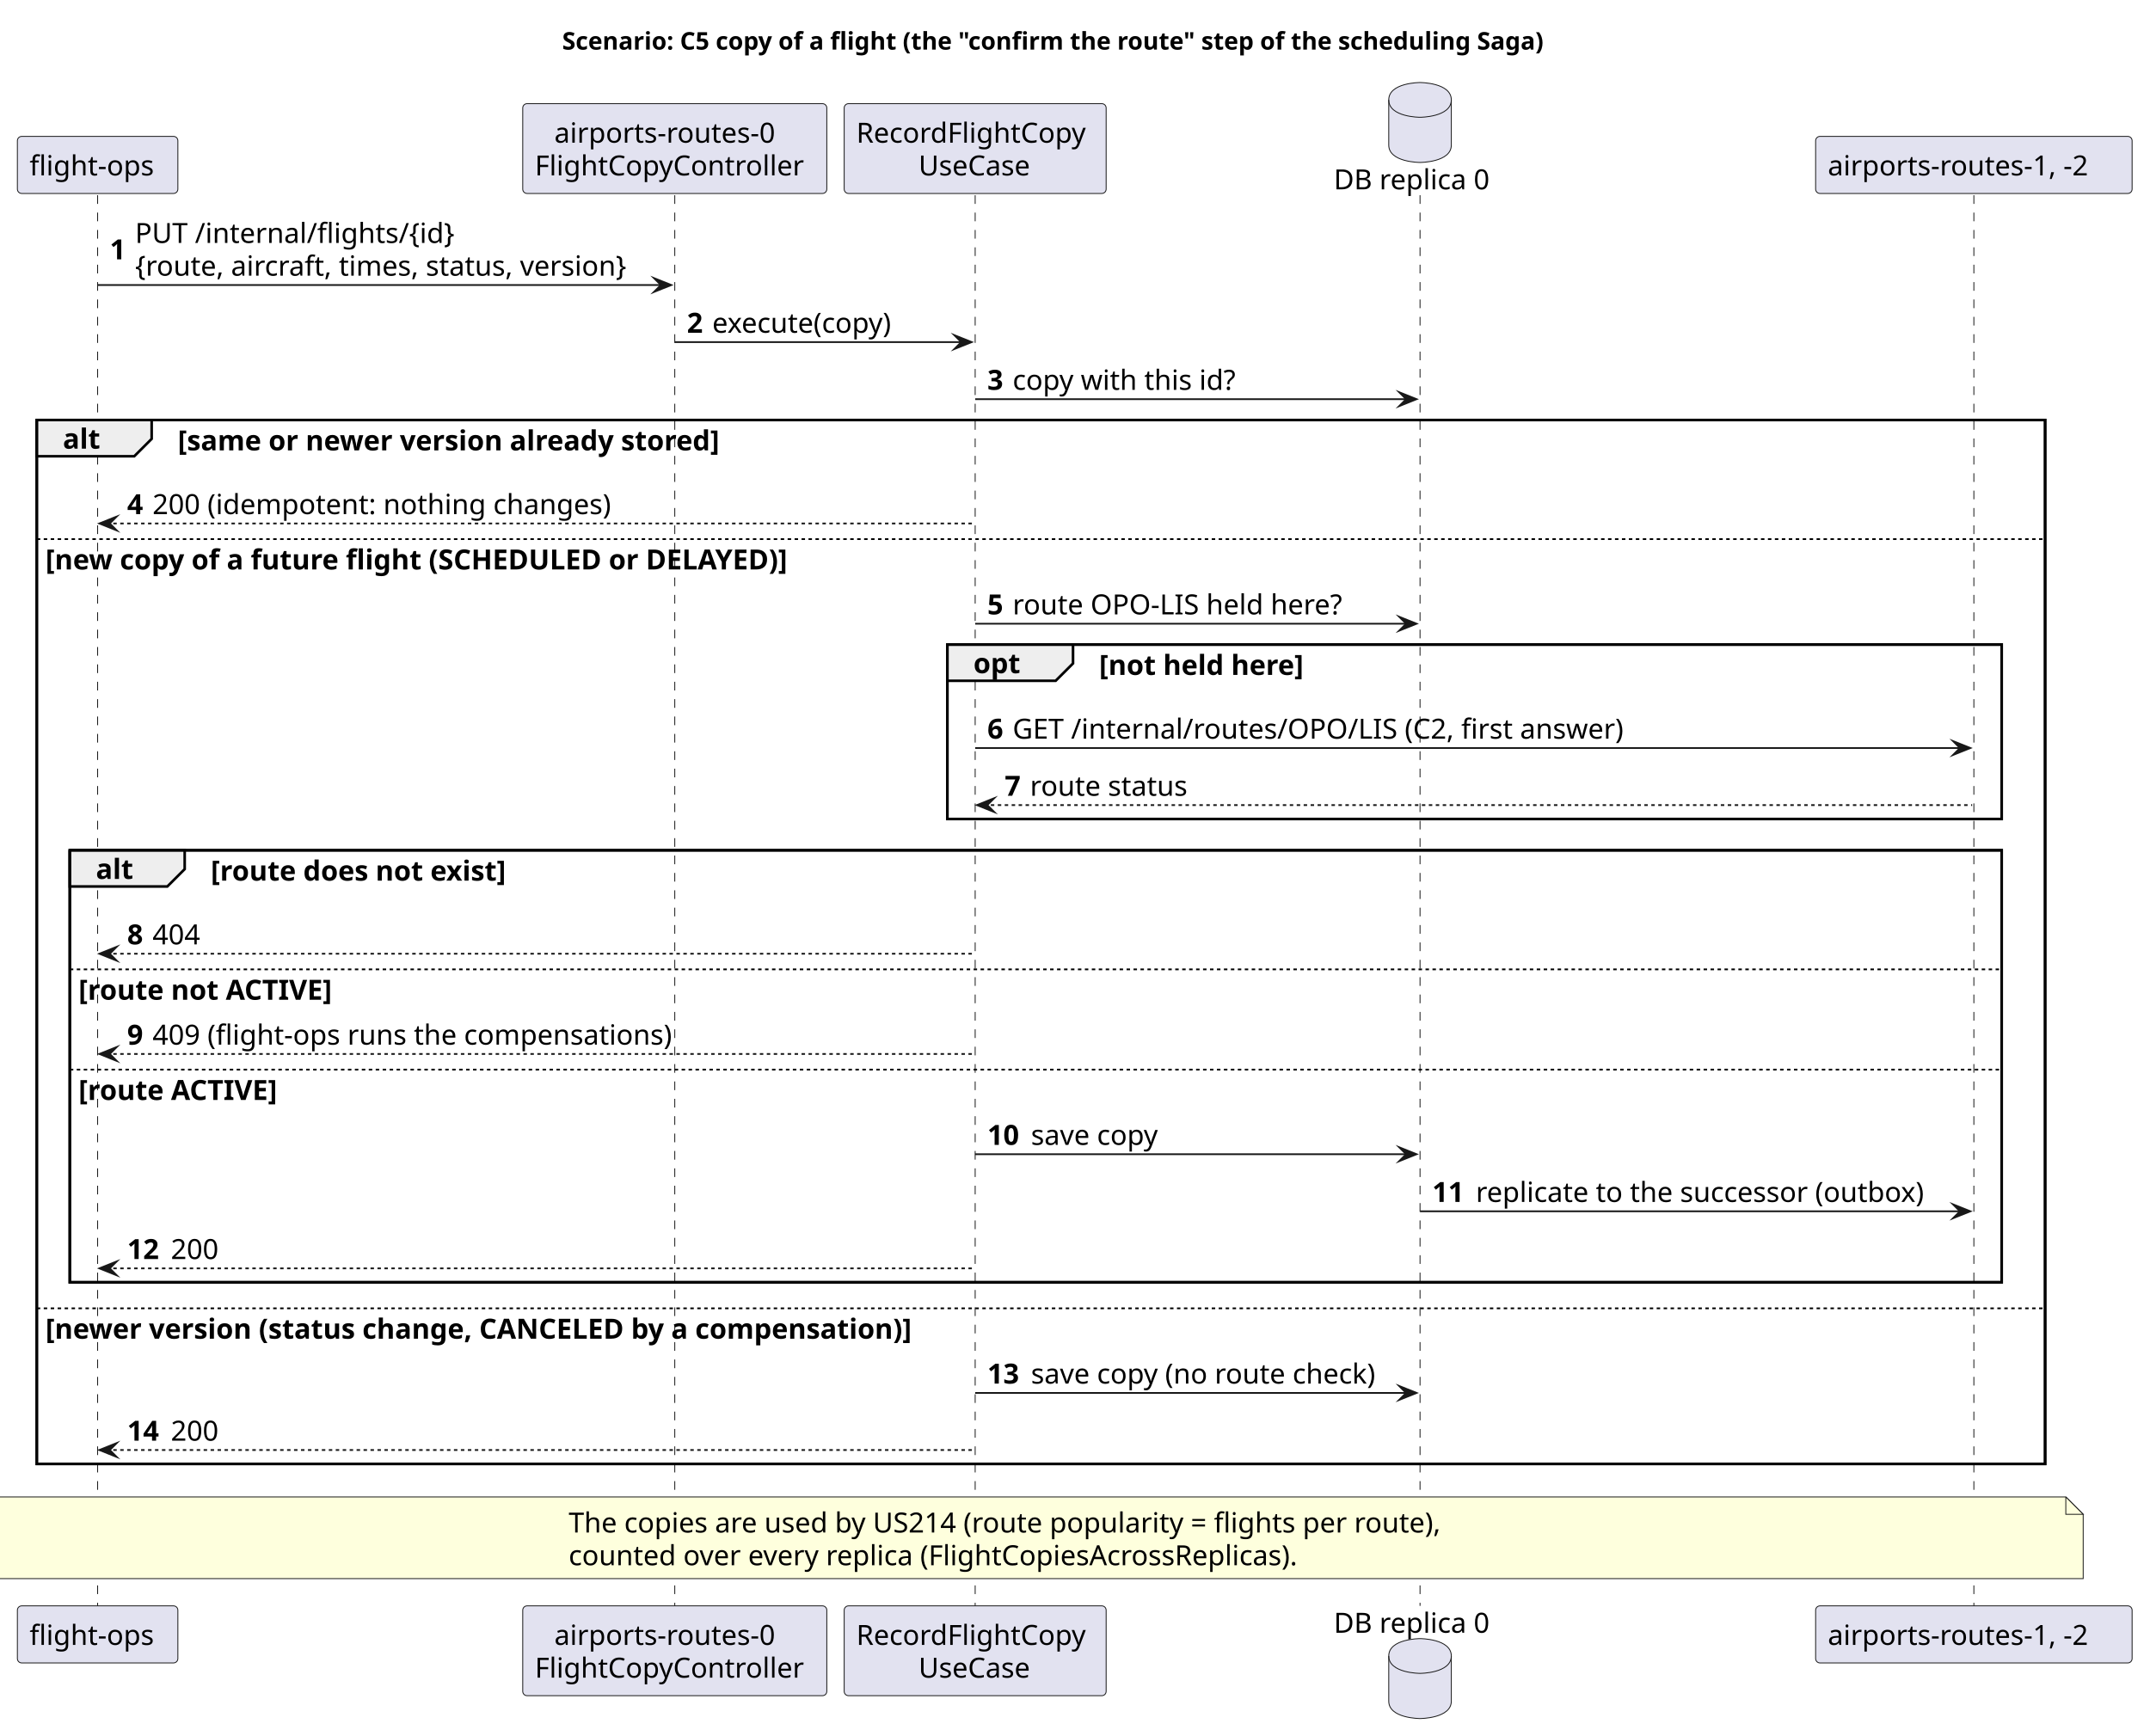
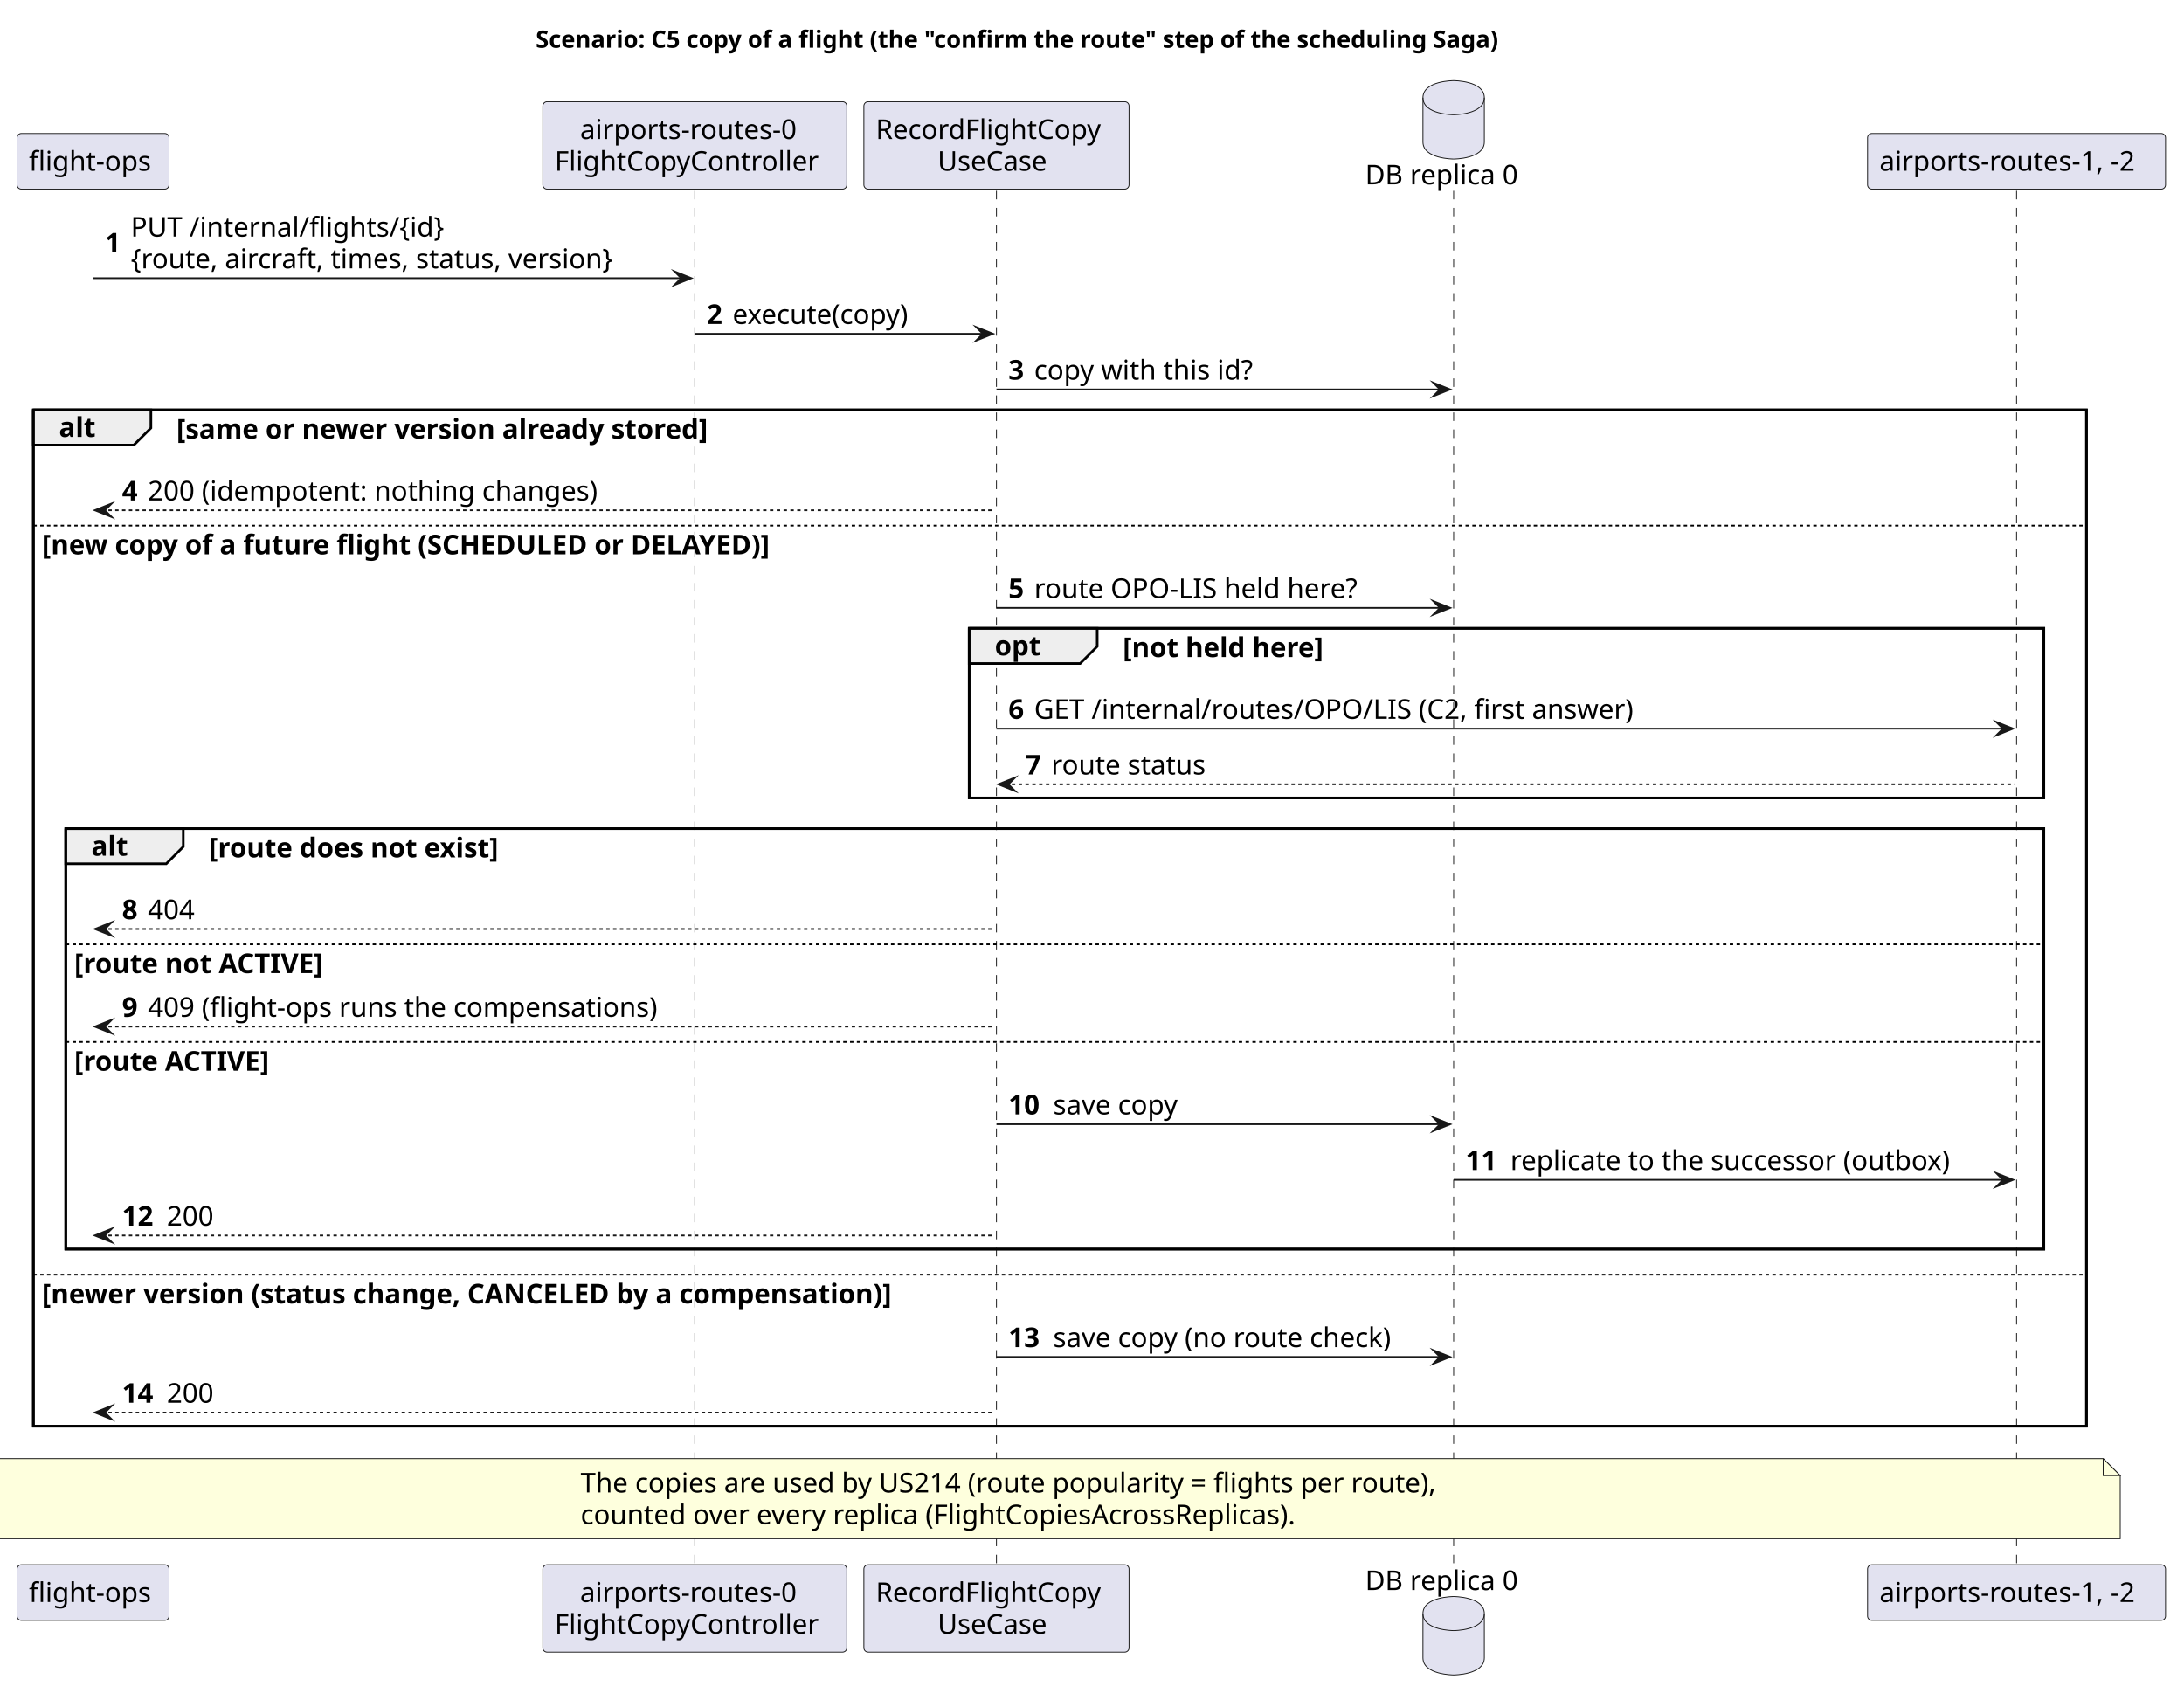
- <svg xmlns="http://www.w3.org/2000/svg" version="1.1" data-diagram-type="SEQUENCE" style="width:1237px;height:999px;background:#FFFFFF;" width="1237px" height="999px" viewBox="0 0 1237 999" zoomAndPan="magnify" preserveAspectRatio="none" contentStyleType="text/css">
+ <svg xmlns="http://www.w3.org/2000/svg" version="1.1" data-diagram-type="SEQUENCE" style="width:1281px;height:993px;background:#FFFFFF;" width="1281px" height="993px" viewBox="0 0 1281 993" zoomAndPan="magnify" preserveAspectRatio="none" contentStyleType="text/css">
  <defs />
  <g font-family="sans-serif" lengthAdjust="spacing">
-     <g class="title" data-source-line="2">
-       <text x="323.454" y="28.535" fill="#000" font-size="14" textLength="588.8" font-weight="700">Scenario: C5 copy of a flight (the "confirm the route" step of the scheduling Saga)</text>
+     <g class="title" data-source-line="3">
+       <text x="314.208" y="27.995" fill="#000" font-size="14" textLength="650.761" font-weight="700">Scenario: C5 copy of a flight (the "confirm the route" step of the scheduling Saga)</text>
    </g>
-     <rect x="21.168" y="241.707" width="1155.496" height="600.719" fill="none" style="stroke:#000;stroke-width:1.5;" />
-     <rect x="545.063" y="370.926" width="606.602" height="100.375" fill="none" style="stroke:#000;stroke-width:1.5;" />
-     <rect x="40.168" y="489.301" width="1111.496" height="248.594" fill="none" style="stroke:#000;stroke-width:1.5;" />
-     <g class="participant-lifeline" data-qualified-name="fo" data-entity-uid="part1" id="part1-lifeline" data-source-line="5">
-       <g>
-         <rect x="52.668" y="112.332" width="8" height="811.781" fill="#000" fill-opacity="0" />
-         <line x1="56.168" y1="112.332" x2="56.168" y2="924.113" style="stroke:#181818;stroke-width:0.5;stroke-dasharray:5,5;" />
-       </g>
+     <rect x="19.574" y="240.422" width="1204.215" height="596.125" fill="none" style="stroke:#000;stroke-width:1.5;" />
+     <rect x="568.461" y="368.547" width="630.328" height="99.5" fill="none" style="stroke:#000;stroke-width:1.5;" />
+     <rect x="38.574" y="486.047" width="1160.215" height="246.625" fill="none" style="stroke:#000;stroke-width:1.5;" />
+     <g>
+       <rect x="51.074" y="111.922" width="8" height="805.875" fill="#000" fill-opacity="0" />
+       <line x1="54.574" y1="111.922" x2="54.574" y2="917.797" style="stroke:#181818;stroke-width:0.5;stroke-dasharray:5,5;" />
    </g>
-     <g class="participant-lifeline" data-qualified-name="ctl" data-entity-uid="part2" id="part2-lifeline" data-source-line="6">
-       <g>
-         <rect x="384.73" y="112.332" width="8" height="811.781" fill="#000" fill-opacity="0" />
-         <line x1="388.23" y1="112.332" x2="388.23" y2="924.113" style="stroke:#181818;stroke-width:0.5;stroke-dasharray:5,5;" />
-       </g>
+     <g>
+       <rect x="404.043" y="111.922" width="8" height="805.875" fill="#000" fill-opacity="0" />
+       <line x1="407.543" y1="111.922" x2="407.543" y2="917.797" style="stroke:#181818;stroke-width:0.5;stroke-dasharray:5,5;" />
    </g>
-     <g class="participant-lifeline" data-qualified-name="uc" data-entity-uid="part3" id="part3-lifeline" data-source-line="7">
-       <g>
-         <rect x="557.563" y="112.332" width="8" height="811.781" fill="#000" fill-opacity="0" />
-         <line x1="561.063" y1="112.332" x2="561.063" y2="924.113" style="stroke:#181818;stroke-width:0.5;stroke-dasharray:5,5;" />
-       </g>
+     <g>
+       <rect x="580.961" y="111.922" width="8" height="805.875" fill="#000" fill-opacity="0" />
+       <line x1="584.461" y1="111.922" x2="584.461" y2="917.797" style="stroke:#181818;stroke-width:0.5;stroke-dasharray:5,5;" />
    </g>
-     <g class="participant-lifeline" data-qualified-name="db" data-entity-uid="part4" id="part4-lifeline" data-source-line="8">
-       <g>
-         <rect x="813.516" y="112.332" width="8" height="811.781" fill="#000" fill-opacity="0" />
-         <line x1="817.016" y1="112.332" x2="817.016" y2="924.113" style="stroke:#181818;stroke-width:0.5;stroke-dasharray:5,5;" />
-       </g>
+     <g>
+       <rect x="849.117" y="111.922" width="8" height="805.875" fill="#000" fill-opacity="0" />
+       <line x1="852.617" y1="111.922" x2="852.617" y2="917.797" style="stroke:#181818;stroke-width:0.5;stroke-dasharray:5,5;" />
    </g>
-     <g class="participant-lifeline" data-qualified-name="peers" data-entity-uid="part5" id="part5-lifeline" data-source-line="9">
-       <g>
-         <rect x="1132.164" y="112.332" width="8" height="811.781" fill="#000" fill-opacity="0" />
-         <line x1="1135.664" y1="112.332" x2="1135.664" y2="924.113" style="stroke:#181818;stroke-width:0.5;stroke-dasharray:5,5;" />
-       </g>
+     <g>
+       <rect x="1179.289" y="111.922" width="8" height="805.875" fill="#000" fill-opacity="0" />
+       <line x1="1182.789" y1="111.922" x2="1182.789" y2="917.797" style="stroke:#181818;stroke-width:0.5;stroke-dasharray:5,5;" />
    </g>
-     <g class="participant participant-head" data-qualified-name="fo" data-entity-uid="part1" id="part1-head" data-source-line="5">
-       <rect x="10" y="78.488" width="92.336" height="32.844" fill="#E2E2F0" style="stroke:#181818;stroke-width:0.5;" rx="2.5" ry="2.5" />
-       <text x="17" y="100.957" fill="#000" font-size="16" textLength="78.336">flight-ops</text>
-     </g>
-     <g class="participant participant-head" data-qualified-name="ctl" data-entity-uid="part2" id="part2-head" data-source-line="6">
-       <rect x="300.758" y="59.645" width="174.945" height="51.688" fill="#E2E2F0" style="stroke:#181818;stroke-width:0.5;" rx="2.5" ry="2.5" />
-       <text x="318.938" y="82.113" fill="#000" font-size="16" textLength="138.586">airports-routes-0</text>
-       <text x="307.758" y="100.957" fill="#000" font-size="16" textLength="160.945">FlightCopyController</text>
-     </g>
-     <g class="participant participant-head" data-qualified-name="uc" data-entity-uid="part3" id="part3-head" data-source-line="7">
-       <rect x="485.703" y="59.645" width="150.719" height="51.688" fill="#E2E2F0" style="stroke:#181818;stroke-width:0.5;" rx="2.5" ry="2.5" />
-       <text x="492.703" y="82.113" fill="#000" font-size="16" textLength="136.719">RecordFlightCopy</text>
-       <text x="528.496" y="100.957" fill="#000" font-size="16" textLength="65.133">UseCase</text>
-     </g>
-     <g class="participant participant-head" data-qualified-name="db" data-entity-uid="part4" id="part4-head" data-source-line="8">
-       <text x="767.395" y="108.957" fill="#000" font-size="16" textLength="93.242">DB replica 0</text>
-       <path d="M799.016,57.488 C799.016,47.488 817.016,47.488 817.016,47.488 C817.016,47.488 835.016,47.488 835.016,57.488 L835.016,83.488 C835.016,93.488 817.016,93.488 817.016,93.488 C817.016,93.488 799.016,93.488 799.016,83.488 L799.016,57.488" style="stroke:#181818;stroke-width:0.5;" fill="#E2E2F0" />
-       <path d="M799.016,57.488 C799.016,67.488 817.016,67.488 817.016,67.488 C817.016,67.488 835.016,67.488 835.016,57.488" style="stroke:#181818;stroke-width:0.5;" fill="none" />
-     </g>
-     <g class="participant participant-head" data-qualified-name="peers" data-entity-uid="part5" id="part5-head" data-source-line="9">
-       <rect x="1044.621" y="78.488" width="182.086" height="32.844" fill="#E2E2F0" style="stroke:#181818;stroke-width:0.5;" rx="2.5" ry="2.5" />
-       <text x="1051.621" y="100.957" fill="#000" font-size="16" textLength="168.086">airports-routes-1, -2</text>
-     </g>
-     <g class="participant participant-tail" data-qualified-name="fo" data-entity-uid="part1" id="part1-tail" data-source-line="5">
-       <rect x="10" y="924.113" width="92.336" height="32.844" fill="#E2E2F0" style="stroke:#181818;stroke-width:0.5;" rx="2.5" ry="2.5" />
-       <text x="17" y="946.582" fill="#000" font-size="16" textLength="78.336">flight-ops</text>
-     </g>
-     <g class="participant participant-tail" data-qualified-name="ctl" data-entity-uid="part2" id="part2-tail" data-source-line="6">
-       <rect x="300.758" y="924.113" width="174.945" height="51.688" fill="#E2E2F0" style="stroke:#181818;stroke-width:0.5;" rx="2.5" ry="2.5" />
-       <text x="318.938" y="946.582" fill="#000" font-size="16" textLength="138.586">airports-routes-0</text>
-       <text x="307.758" y="965.426" fill="#000" font-size="16" textLength="160.945">FlightCopyController</text>
-     </g>
-     <g class="participant participant-tail" data-qualified-name="uc" data-entity-uid="part3" id="part3-tail" data-source-line="7">
-       <rect x="485.703" y="924.113" width="150.719" height="51.688" fill="#E2E2F0" style="stroke:#181818;stroke-width:0.5;" rx="2.5" ry="2.5" />
-       <text x="492.703" y="946.582" fill="#000" font-size="16" textLength="136.719">RecordFlightCopy</text>
-       <text x="528.496" y="965.426" fill="#000" font-size="16" textLength="65.133">UseCase</text>
-     </g>
-     <g class="participant participant-tail" data-qualified-name="db" data-entity-uid="part4" id="part4-tail" data-source-line="8">
-       <text x="767.395" y="939.582" fill="#000" font-size="16" textLength="93.242">DB replica 0</text>
-       <path d="M799.016,952.957 C799.016,942.957 817.016,942.957 817.016,942.957 C817.016,942.957 835.016,942.957 835.016,952.957 L835.016,978.957 C835.016,988.957 817.016,988.957 817.016,988.957 C817.016,988.957 799.016,988.957 799.016,978.957 L799.016,952.957" style="stroke:#181818;stroke-width:0.5;" fill="#E2E2F0" />
-       <path d="M799.016,952.957 C799.016,962.957 817.016,962.957 817.016,962.957 C817.016,962.957 835.016,962.957 835.016,952.957" style="stroke:#181818;stroke-width:0.5;" fill="none" />
-     </g>
-     <g class="participant participant-tail" data-qualified-name="peers" data-entity-uid="part5" id="part5-tail" data-source-line="9">
-       <rect x="1044.621" y="924.113" width="182.086" height="32.844" fill="#E2E2F0" style="stroke:#181818;stroke-width:0.5;" rx="2.5" ry="2.5" />
-       <text x="1051.621" y="946.582" fill="#000" font-size="16" textLength="168.086">airports-routes-1, -2</text>
-     </g>
-     <g class="message" data-entity-1="part1" data-entity-2="part2" id="msg1" data-source-line="11">
-       <polygon points="376.23,160.02,386.23,164.02,376.23,168.02,380.23,164.02" fill="#181818" style="stroke:#181818;stroke-width:1;stroke-linejoin:miter;stroke-miterlimit:10;" />
-       <line x1="56.168" y1="164.02" x2="382.23" y2="164.02" style="stroke:#181818;stroke-width:1;" />
-       <text x="63.168" y="149.223" fill="#000" font-size="16" font-weight="700">1</text>
-       <text x="77.723" y="139.801" fill="#000" font-size="16" textLength="193.953">PUT /internal/flights/{id}</text>
-       <text x="77.723" y="158.645" fill="#000" font-size="16" textLength="293.508">{route, aircraft, times, status, version}</text>
-     </g>
-     <g class="message" data-entity-1="part2" data-entity-2="part3" id="msg2" data-source-line="12">
-       <polygon points="549.063,192.863,559.063,196.863,549.063,200.863,553.063,196.863" fill="#181818" style="stroke:#181818;stroke-width:1;stroke-linejoin:miter;stroke-miterlimit:10;" />
-       <line x1="388.23" y1="196.863" x2="555.063" y2="196.863" style="stroke:#181818;stroke-width:1;" />
-       <text x="395.23" y="191.488" fill="#000" font-size="16" font-weight="700">2</text>
-       <text x="409.785" y="191.488" fill="#000" font-size="16" textLength="107.523">execute(copy)</text>
-     </g>
-     <g class="message" data-entity-1="part3" data-entity-2="part4" id="msg3" data-source-line="13">
-       <polygon points="805.016,225.707,815.016,229.707,805.016,233.707,809.016,229.707" fill="#181818" style="stroke:#181818;stroke-width:1;stroke-linejoin:miter;stroke-miterlimit:10;" />
-       <line x1="561.063" y1="229.707" x2="811.016" y2="229.707" style="stroke:#181818;stroke-width:1;" />
-       <text x="568.063" y="224.332" fill="#000" font-size="16" font-weight="700">3</text>
-       <text x="582.617" y="224.332" fill="#000" font-size="16" textLength="134.648">copy with this id?</text>
-     </g>
-     <path d="M21.168,241.707 L87.262,241.707 L87.262,252.551 L77.262,262.551 L21.168,262.551 L21.168,241.707" style="stroke:#000;stroke-width:1.5;" fill="#EEE" />
-     <rect x="21.168" y="241.707" width="1155.496" height="600.719" fill="none" style="stroke:#000;stroke-width:1.5;" />
-     <text x="36.168" y="258.176" fill="#000" font-size="16" textLength="21.094" font-weight="700">alt</text>
-     <text x="102.262" y="259.176" fill="#000" font-size="16" textLength="324.109" font-weight="700">[same or newer version already stored]</text>
-     <g class="message" data-entity-1="part3" data-entity-2="part1" id="msg4" data-source-line="15">
-       <polygon points="67.168,297.238,57.168,301.238,67.168,305.238,63.168,301.238" fill="#181818" style="stroke:#181818;stroke-width:1;stroke-linejoin:miter;stroke-miterlimit:10;" />
-       <line x1="61.168" y1="301.238" x2="560.063" y2="301.238" style="stroke:#181818;stroke-width:1;stroke-dasharray:2,2;" />
-       <text x="73.168" y="295.863" fill="#000" font-size="16" font-weight="700">4</text>
-       <text x="87.723" y="295.863" fill="#000" font-size="16" textLength="274.406">200 (idempotent: nothing changes)</text>
-     </g>
-     <line x1="21.168" y1="310.238" x2="1176.664" y2="310.238" style="stroke:#000;stroke-width:1;stroke-dasharray:2,2;" />
-     <text x="26.168" y="327.707" fill="#000" font-size="16" textLength="452.742" font-weight="700">[new copy of a future flight (SCHEDULED or DELAYED)]</text>
-     <g class="message" data-entity-1="part3" data-entity-2="part4" id="msg5" data-source-line="17">
-       <polygon points="805.016,354.926,815.016,358.926,805.016,362.926,809.016,358.926" fill="#181818" style="stroke:#181818;stroke-width:1;stroke-linejoin:miter;stroke-miterlimit:10;" />
-       <line x1="561.063" y1="358.926" x2="811.016" y2="358.926" style="stroke:#181818;stroke-width:1;" />
-       <text x="568.063" y="353.551" fill="#000" font-size="16" font-weight="700">5</text>
-       <text x="582.617" y="353.551" fill="#000" font-size="16" textLength="195.703">route OPO-LIS held here?</text>
-     </g>
-     <path d="M545.063,370.926 L617.367,370.926 L617.367,381.77 L607.367,391.77 L545.063,391.77 L545.063,370.926" style="stroke:#000;stroke-width:1.5;" fill="#EEE" />
-     <rect x="545.063" y="370.926" width="606.602" height="100.375" fill="none" style="stroke:#000;stroke-width:1.5;" />
-     <text x="560.063" y="387.395" fill="#000" font-size="16" textLength="27.305" font-weight="700">opt</text>
-     <text x="632.367" y="388.395" fill="#000" font-size="16" textLength="121.836" font-weight="700">[not held here]</text>
-     <g class="message" data-entity-1="part3" data-entity-2="part5" id="msg6" data-source-line="19">
-       <polygon points="1123.664,426.457,1133.664,430.457,1123.664,434.457,1127.664,430.457" fill="#181818" style="stroke:#181818;stroke-width:1;stroke-linejoin:miter;stroke-miterlimit:10;" />
-       <line x1="561.063" y1="430.457" x2="1129.664" y2="430.457" style="stroke:#181818;stroke-width:1;" />
-       <text x="568.063" y="425.082" fill="#000" font-size="16" font-weight="700">6</text>
-       <text x="582.617" y="425.082" fill="#000" font-size="16" textLength="370.938">GET /internal/routes/OPO/LIS (C2, first answer)</text>
-     </g>
-     <g class="message" data-entity-1="part5" data-entity-2="part3" id="msg7" data-source-line="20">
-       <polygon points="572.063,459.301,562.063,463.301,572.063,467.301,568.063,463.301" fill="#181818" style="stroke:#181818;stroke-width:1;stroke-linejoin:miter;stroke-miterlimit:10;" />
-       <line x1="566.063" y1="463.301" x2="1134.664" y2="463.301" style="stroke:#181818;stroke-width:1;stroke-dasharray:2,2;" />
-       <text x="578.063" y="457.926" fill="#000" font-size="16" font-weight="700">7</text>
-       <text x="592.617" y="457.926" fill="#000" font-size="16" textLength="93.313">route status</text>
-     </g>
-     <path d="M40.168,489.301 L106.262,489.301 L106.262,500.145 L96.262,510.145 L40.168,510.145 L40.168,489.301" style="stroke:#000;stroke-width:1.5;" fill="#EEE" />
-     <rect x="40.168" y="489.301" width="1111.496" height="248.594" fill="none" style="stroke:#000;stroke-width:1.5;" />
-     <text x="55.168" y="505.77" fill="#000" font-size="16" textLength="21.094" font-weight="700">alt</text>
-     <text x="121.262" y="506.77" fill="#000" font-size="16" textLength="177.555" font-weight="700">[route does not exist]</text>
-     <g class="message" data-entity-1="part3" data-entity-2="part1" id="msg8" data-source-line="23">
-       <polygon points="67.168,544.832,57.168,548.832,67.168,552.832,63.168,548.832" fill="#181818" style="stroke:#181818;stroke-width:1;stroke-linejoin:miter;stroke-miterlimit:10;" />
-       <line x1="61.168" y1="548.832" x2="560.063" y2="548.832" style="stroke:#181818;stroke-width:1;stroke-dasharray:2,2;" />
-       <text x="73.168" y="543.457" fill="#000" font-size="16" font-weight="700">8</text>
-       <text x="87.723" y="543.457" fill="#000" font-size="16" textLength="30.352">404</text>
-     </g>
-     <line x1="40.168" y1="557.832" x2="1151.664" y2="557.832" style="stroke:#000;stroke-width:1;stroke-dasharray:2,2;" />
-     <text x="45.168" y="575.301" fill="#000" font-size="16" textLength="153.789" font-weight="700">[route not ACTIVE]</text>
-     <g class="message" data-entity-1="part3" data-entity-2="part1" id="msg9" data-source-line="25">
-       <polygon points="67.168,602.52,57.168,606.52,67.168,610.52,63.168,606.52" fill="#181818" style="stroke:#181818;stroke-width:1;stroke-linejoin:miter;stroke-miterlimit:10;" />
-       <line x1="61.168" y1="606.52" x2="560.063" y2="606.52" style="stroke:#181818;stroke-width:1;stroke-dasharray:2,2;" />
-       <text x="73.168" y="601.145" fill="#000" font-size="16" font-weight="700">9</text>
-       <text x="87.723" y="601.145" fill="#000" font-size="16" textLength="316.125">409 (flight-ops runs the compensations)</text>
-     </g>
-     <line x1="40.168" y1="615.52" x2="1151.664" y2="615.52" style="stroke:#000;stroke-width:1;stroke-dasharray:2,2;" />
-     <text x="45.168" y="632.988" fill="#000" font-size="16" textLength="121.305" font-weight="700">[route ACTIVE]</text>
-     <g class="message" data-entity-1="part3" data-entity-2="part4" id="msg10" data-source-line="27">
-       <polygon points="805.016,660.207,815.016,664.207,805.016,668.207,809.016,664.207" fill="#181818" style="stroke:#181818;stroke-width:1;stroke-linejoin:miter;stroke-miterlimit:10;" />
-       <line x1="561.063" y1="664.207" x2="811.016" y2="664.207" style="stroke:#181818;stroke-width:1;" />
-       <text x="568.063" y="658.832" fill="#000" font-size="16" textLength="21.109" font-weight="700">10</text>
-       <text x="593.172" y="658.832" fill="#000" font-size="16" textLength="75.703">save copy</text>
-     </g>
-     <g class="message" data-entity-1="part4" data-entity-2="part5" id="msg11" data-source-line="28">
-       <polygon points="1123.664,693.051,1133.664,697.051,1123.664,701.051,1127.664,697.051" fill="#181818" style="stroke:#181818;stroke-width:1;stroke-linejoin:miter;stroke-miterlimit:10;" />
-       <line x1="817.016" y1="697.051" x2="1129.664" y2="697.051" style="stroke:#181818;stroke-width:1;" />
-       <text x="824.016" y="691.676" fill="#000" font-size="16" textLength="21.109" font-weight="700">11</text>
-       <text x="849.125" y="691.676" fill="#000" font-size="16" textLength="269.539">replicate to the successor (outbox)</text>
-     </g>
-     <g class="message" data-entity-1="part3" data-entity-2="part1" id="msg12" data-source-line="29">
-       <polygon points="67.168,725.895,57.168,729.895,67.168,733.895,63.168,729.895" fill="#181818" style="stroke:#181818;stroke-width:1;stroke-linejoin:miter;stroke-miterlimit:10;" />
-       <line x1="61.168" y1="729.895" x2="560.063" y2="729.895" style="stroke:#181818;stroke-width:1;stroke-dasharray:2,2;" />
-       <text x="73.168" y="724.52" fill="#000" font-size="16" textLength="21.109" font-weight="700">12</text>
-       <text x="98.277" y="724.52" fill="#000" font-size="16" textLength="30.352">200</text>
-     </g>
-     <line x1="21.168" y1="752.895" x2="1176.664" y2="752.895" style="stroke:#000;stroke-width:1;stroke-dasharray:2,2;" />
-     <text x="26.168" y="770.363" fill="#000" font-size="16" textLength="518.906" font-weight="700">[newer version (status change, CANCELED by a compensation)]</text>
-     <g class="message" data-entity-1="part3" data-entity-2="part4" id="msg13" data-source-line="32">
-       <polygon points="805.016,797.582,815.016,801.582,805.016,805.582,809.016,801.582" fill="#181818" style="stroke:#181818;stroke-width:1;stroke-linejoin:miter;stroke-miterlimit:10;" />
-       <line x1="561.063" y1="801.582" x2="811.016" y2="801.582" style="stroke:#181818;stroke-width:1;" />
-       <text x="568.063" y="796.207" fill="#000" font-size="16" textLength="21.109" font-weight="700">13</text>
-       <text x="593.172" y="796.207" fill="#000" font-size="16" textLength="206.844">save copy (no route check)</text>
-     </g>
-     <g class="message" data-entity-1="part3" data-entity-2="part1" id="msg14" data-source-line="33">
-       <polygon points="67.168,830.426,57.168,834.426,67.168,838.426,63.168,834.426" fill="#181818" style="stroke:#181818;stroke-width:1;stroke-linejoin:miter;stroke-miterlimit:10;" />
-       <line x1="61.168" y1="834.426" x2="560.063" y2="834.426" style="stroke:#181818;stroke-width:1;stroke-dasharray:2,2;" />
-       <text x="73.168" y="829.051" fill="#000" font-size="16" textLength="21.109" font-weight="700">14</text>
-       <text x="98.277" y="829.051" fill="#000" font-size="16" textLength="30.352">200</text>
-     </g>
-     <path d="M-7.438,861.426 L-7.438,908.426 L1198.563,908.426 L1198.563,871.426 L1188.563,861.426 L-7.438,861.426" style="stroke:#181818;stroke-width:0.5;" fill="#FEFFDD" />
-     <path d="M1188.563,861.426 L1188.563,871.426 L1198.563,871.426 L1188.563,861.426" style="stroke:#181818;stroke-width:0.5;" fill="#FEFFDD" />
-     <text x="327.182" y="881.895" fill="#000" font-size="16" textLength="528.469">The copies are used by US214 (route popularity = flights per route),</text>
-     <text x="327.182" y="900.738" fill="#000" font-size="16" textLength="436.813">counted over every replica (FlightCopiesAcrossReplicas).</text>
+     <rect x="10" y="78.297" width="89.148" height="32.625" fill="#E2E2F0" style="stroke:#181818;stroke-width:0.5;" rx="2.5" ry="2.5" />
+     <text x="17" y="100.148" fill="#000" font-size="16" textLength="75.148">flight-ops</text>
+     <rect x="318.391" y="59.672" width="178.305" height="51.25" fill="#E2E2F0" style="stroke:#181818;stroke-width:0.5;" rx="2.5" ry="2.5" />
+     <text x="340.219" y="81.523" fill="#000" font-size="16" textLength="134.648">airports-routes-0</text>
+     <text x="325.391" y="100.148" fill="#000" font-size="16" textLength="164.305">FlightCopyController</text>
+     <rect x="506.695" y="59.672" width="155.531" height="51.25" fill="#E2E2F0" style="stroke:#181818;stroke-width:0.5;" rx="2.5" ry="2.5" />
+     <text x="513.695" y="81.523" fill="#000" font-size="16" textLength="141.531">RecordFlightCopy</text>
+     <text x="549.938" y="100.148" fill="#000" font-size="16" textLength="69.047">UseCase</text>
+     <text x="800.758" y="108.148" fill="#000" font-size="16" textLength="97.719">DB replica 0</text>
+     <path d="M834.617,57.297 C834.617,47.297 852.617,47.297 852.617,47.297 C852.617,47.297 870.617,47.297 870.617,57.297 L870.617,83.297 C870.617,93.297 852.617,93.297 852.617,93.297 C852.617,93.297 834.617,93.297 834.617,83.297 L834.617,57.297" style="stroke:#181818;stroke-width:0.5;" fill="#E2E2F0" />
+     <path d="M834.617,57.297 C834.617,67.297 852.617,67.297 852.617,67.297 C852.617,67.297 870.617,67.297 870.617,57.297" style="stroke:#181818;stroke-width:0.5;" fill="none" />
+     <rect x="1095.402" y="78.297" width="174.773" height="32.625" fill="#E2E2F0" style="stroke:#181818;stroke-width:0.5;" rx="2.5" ry="2.5" />
+     <text x="1102.402" y="100.148" fill="#000" font-size="16" textLength="160.773">airports-routes-1, -2</text>
+     <rect x="10" y="917.797" width="89.148" height="32.625" fill="#E2E2F0" style="stroke:#181818;stroke-width:0.5;" rx="2.5" ry="2.5" />
+     <text x="17" y="939.648" fill="#000" font-size="16" textLength="75.148">flight-ops</text>
+     <rect x="318.391" y="917.797" width="178.305" height="51.25" fill="#E2E2F0" style="stroke:#181818;stroke-width:0.5;" rx="2.5" ry="2.5" />
+     <text x="340.219" y="939.648" fill="#000" font-size="16" textLength="134.648">airports-routes-0</text>
+     <text x="325.391" y="958.273" fill="#000" font-size="16" textLength="164.305">FlightCopyController</text>
+     <rect x="506.695" y="917.797" width="155.531" height="51.25" fill="#E2E2F0" style="stroke:#181818;stroke-width:0.5;" rx="2.5" ry="2.5" />
+     <text x="513.695" y="939.648" fill="#000" font-size="16" textLength="141.531">RecordFlightCopy</text>
+     <text x="549.938" y="958.273" fill="#000" font-size="16" textLength="69.047">UseCase</text>
+     <text x="800.758" y="932.648" fill="#000" font-size="16" textLength="97.719">DB replica 0</text>
+     <path d="M834.617,946.422 C834.617,936.422 852.617,936.422 852.617,936.422 C852.617,936.422 870.617,936.422 870.617,946.422 L870.617,972.422 C870.617,982.422 852.617,982.422 852.617,982.422 C852.617,982.422 834.617,982.422 834.617,972.422 L834.617,946.422" style="stroke:#181818;stroke-width:0.5;" fill="#E2E2F0" />
+     <path d="M834.617,946.422 C834.617,956.422 852.617,956.422 852.617,956.422 C852.617,956.422 870.617,956.422 870.617,946.422" style="stroke:#181818;stroke-width:0.5;" fill="none" />
+     <rect x="1095.402" y="917.797" width="174.773" height="32.625" fill="#E2E2F0" style="stroke:#181818;stroke-width:0.5;" rx="2.5" ry="2.5" />
+     <text x="1102.402" y="939.648" fill="#000" font-size="16" textLength="160.773">airports-routes-1, -2</text>
+     <polygon points="395.543,159.172,405.543,163.172,395.543,167.172,399.543,163.172" fill="#181818" style="stroke:#181818;stroke-width:1;stroke-linejoin:miter;stroke-miterlimit:10;" />
+     <line x1="54.574" y1="163.172" x2="401.543" y2="163.172" style="stroke:#181818;stroke-width:1;" />
+     <text x="61.574" y="148.086" fill="#000" font-size="16" font-weight="700">1</text>
+     <text x="76.707" y="138.773" fill="#000" font-size="16" textLength="198.453">PUT /internal/flights/{id}</text>
+     <text x="76.707" y="157.398" fill="#000" font-size="16" textLength="313.836">{route, aircraft, times, status, version}</text>
+     <polygon points="572.461,191.797,582.461,195.797,572.461,199.797,576.461,195.797" fill="#181818" style="stroke:#181818;stroke-width:1;stroke-linejoin:miter;stroke-miterlimit:10;" />
+     <line x1="407.543" y1="195.797" x2="578.461" y2="195.797" style="stroke:#181818;stroke-width:1;" />
+     <text x="414.543" y="190.023" fill="#000" font-size="16" font-weight="700">2</text>
+     <text x="429.676" y="190.023" fill="#000" font-size="16" textLength="114.906">execute(copy)</text>
+     <polygon points="840.617,224.422,850.617,228.422,840.617,232.422,844.617,228.422" fill="#181818" style="stroke:#181818;stroke-width:1;stroke-linejoin:miter;stroke-miterlimit:10;" />
+     <line x1="584.461" y1="228.422" x2="846.617" y2="228.422" style="stroke:#181818;stroke-width:1;" />
+     <text x="591.461" y="222.648" fill="#000" font-size="16" font-weight="700">3</text>
+     <text x="606.594" y="222.648" fill="#000" font-size="16" textLength="139.703">copy with this id?</text>
+     <path d="M19.574,240.422 L88.504,240.422 L88.504,251.047 L78.504,261.047 L19.574,261.047 L19.574,240.422" style="stroke:#000;stroke-width:1.5;" fill="#EEE" />
+     <rect x="19.574" y="240.422" width="1204.215" height="596.125" fill="none" style="stroke:#000;stroke-width:1.5;" />
+     <text x="34.574" y="256.273" fill="#000" font-size="16" textLength="23.93" font-weight="700">alt</text>
+     <text x="103.504" y="257.273" fill="#000" font-size="16" textLength="357.594" font-weight="700">[same or newer version already stored]</text>
+     <polygon points="65.574,295.297,55.574,299.297,65.574,303.297,61.574,299.297" fill="#181818" style="stroke:#181818;stroke-width:1;stroke-linejoin:miter;stroke-miterlimit:10;" />
+     <line x1="59.574" y1="299.297" x2="583.461" y2="299.297" style="stroke:#181818;stroke-width:1;stroke-dasharray:2,2;" />
+     <text x="71.574" y="293.523" fill="#000" font-size="16" font-weight="700">4</text>
+     <text x="86.707" y="293.523" fill="#000" font-size="16" textLength="284.484">200 (idempotent: nothing changes)</text>
+     <line x1="19.574" y1="308.297" x2="1223.789" y2="308.297" style="stroke:#000;stroke-width:1;stroke-dasharray:2,2;" />
+     <text x="24.574" y="325.148" fill="#000" font-size="16" textLength="496.234" font-weight="700">[new copy of a future flight (SCHEDULED or DELAYED)]</text>
+     <polygon points="840.617,352.547,850.617,356.547,840.617,360.547,844.617,356.547" fill="#181818" style="stroke:#181818;stroke-width:1;stroke-linejoin:miter;stroke-miterlimit:10;" />
+     <line x1="584.461" y1="356.547" x2="846.617" y2="356.547" style="stroke:#181818;stroke-width:1;" />
+     <text x="591.461" y="350.773" fill="#000" font-size="16" font-weight="700">5</text>
+     <text x="606.594" y="350.773" fill="#000" font-size="16" textLength="201.766">route OPO-LIS held here?</text>
+     <path d="M568.461,368.547 L643.555,368.547 L643.555,379.172 L633.555,389.172 L568.461,389.172 L568.461,368.547" style="stroke:#000;stroke-width:1.5;" fill="#EEE" />
+     <rect x="568.461" y="368.547" width="630.328" height="99.5" fill="none" style="stroke:#000;stroke-width:1.5;" />
+     <text x="583.461" y="384.398" fill="#000" font-size="16" textLength="30.094" font-weight="700">opt</text>
+     <text x="658.555" y="385.398" fill="#000" font-size="16" textLength="135.961" font-weight="700">[not held here]</text>
+     <polygon points="1170.789,423.422,1180.789,427.422,1170.789,431.422,1174.789,427.422" fill="#181818" style="stroke:#181818;stroke-width:1;stroke-linejoin:miter;stroke-miterlimit:10;" />
+     <line x1="584.461" y1="427.422" x2="1176.789" y2="427.422" style="stroke:#181818;stroke-width:1;" />
+     <text x="591.461" y="421.648" fill="#000" font-size="16" font-weight="700">6</text>
+     <text x="606.594" y="421.648" fill="#000" font-size="16" textLength="373.422">GET /internal/routes/OPO/LIS (C2, first answer)</text>
+     <polygon points="595.461,456.047,585.461,460.047,595.461,464.047,591.461,460.047" fill="#181818" style="stroke:#181818;stroke-width:1;stroke-linejoin:miter;stroke-miterlimit:10;" />
+     <line x1="589.461" y1="460.047" x2="1181.789" y2="460.047" style="stroke:#181818;stroke-width:1;stroke-dasharray:2,2;" />
+     <text x="601.461" y="454.273" fill="#000" font-size="16" font-weight="700">7</text>
+     <text x="616.594" y="454.273" fill="#000" font-size="16" textLength="96.875">route status</text>
+     <path d="M38.574,486.047 L107.504,486.047 L107.504,496.672 L97.504,506.672 L38.574,506.672 L38.574,486.047" style="stroke:#000;stroke-width:1.5;" fill="#EEE" />
+     <rect x="38.574" y="486.047" width="1160.215" height="246.625" fill="none" style="stroke:#000;stroke-width:1.5;" />
+     <text x="53.574" y="501.898" fill="#000" font-size="16" textLength="23.93" font-weight="700">alt</text>
+     <text x="122.504" y="502.898" fill="#000" font-size="16" textLength="196.789" font-weight="700">[route does not exist]</text>
+     <polygon points="65.574,540.922,55.574,544.922,65.574,548.922,61.574,544.922" fill="#181818" style="stroke:#181818;stroke-width:1;stroke-linejoin:miter;stroke-miterlimit:10;" />
+     <line x1="59.574" y1="544.922" x2="583.461" y2="544.922" style="stroke:#181818;stroke-width:1;stroke-dasharray:2,2;" />
+     <text x="71.574" y="539.148" fill="#000" font-size="16" font-weight="700">8</text>
+     <text x="86.707" y="539.148" fill="#000" font-size="16" textLength="30.539">404</text>
+     <line x1="38.574" y1="553.922" x2="1198.789" y2="553.922" style="stroke:#000;stroke-width:1;stroke-dasharray:2,2;" />
+     <text x="43.574" y="570.773" fill="#000" font-size="16" textLength="168.875" font-weight="700">[route not ACTIVE]</text>
+     <polygon points="65.574,598.172,55.574,602.172,65.574,606.172,61.574,602.172" fill="#181818" style="stroke:#181818;stroke-width:1;stroke-linejoin:miter;stroke-miterlimit:10;" />
+     <line x1="59.574" y1="602.172" x2="583.461" y2="602.172" style="stroke:#181818;stroke-width:1;stroke-dasharray:2,2;" />
+     <text x="71.574" y="596.398" fill="#000" font-size="16" font-weight="700">9</text>
+     <text x="86.707" y="596.398" fill="#000" font-size="16" textLength="321.406">409 (flight-ops runs the compensations)</text>
+     <line x1="38.574" y1="611.172" x2="1198.789" y2="611.172" style="stroke:#000;stroke-width:1;stroke-dasharray:2,2;" />
+     <text x="43.574" y="628.023" fill="#000" font-size="16" textLength="133.273" font-weight="700">[route ACTIVE]</text>
+     <polygon points="840.617,655.422,850.617,659.422,840.617,663.422,844.617,659.422" fill="#181818" style="stroke:#181818;stroke-width:1;stroke-linejoin:miter;stroke-miterlimit:10;" />
+     <line x1="584.461" y1="659.422" x2="846.617" y2="659.422" style="stroke:#181818;stroke-width:1;" />
+     <text x="591.461" y="653.648" fill="#000" font-size="16" textLength="22.266" font-weight="700">10</text>
+     <text x="617.727" y="653.648" fill="#000" font-size="16" textLength="80.75">save copy</text>
+     <polygon points="1170.789,688.047,1180.789,692.047,1170.789,696.047,1174.789,692.047" fill="#181818" style="stroke:#181818;stroke-width:1;stroke-linejoin:miter;stroke-miterlimit:10;" />
+     <line x1="852.617" y1="692.047" x2="1176.789" y2="692.047" style="stroke:#181818;stroke-width:1;" />
+     <text x="859.617" y="686.273" fill="#000" font-size="16" textLength="22.266" font-weight="700">11</text>
+     <text x="885.883" y="686.273" fill="#000" font-size="16" textLength="279.906">replicate to the successor (outbox)</text>
+     <polygon points="65.574,720.672,55.574,724.672,65.574,728.672,61.574,724.672" fill="#181818" style="stroke:#181818;stroke-width:1;stroke-linejoin:miter;stroke-miterlimit:10;" />
+     <line x1="59.574" y1="724.672" x2="583.461" y2="724.672" style="stroke:#181818;stroke-width:1;stroke-dasharray:2,2;" />
+     <text x="71.574" y="718.898" fill="#000" font-size="16" textLength="22.266" font-weight="700">12</text>
+     <text x="97.84" y="718.898" fill="#000" font-size="16" textLength="30.539">200</text>
+     <line x1="19.574" y1="747.672" x2="1223.789" y2="747.672" style="stroke:#000;stroke-width:1;stroke-dasharray:2,2;" />
+     <text x="24.574" y="764.523" fill="#000" font-size="16" textLength="572.5" font-weight="700">[newer version (status change, CANCELED by a compensation)]</text>
+     <polygon points="840.617,791.922,850.617,795.922,840.617,799.922,844.617,795.922" fill="#181818" style="stroke:#181818;stroke-width:1;stroke-linejoin:miter;stroke-miterlimit:10;" />
+     <line x1="584.461" y1="795.922" x2="846.617" y2="795.922" style="stroke:#181818;stroke-width:1;" />
+     <text x="591.461" y="790.148" fill="#000" font-size="16" textLength="22.266" font-weight="700">13</text>
+     <text x="617.727" y="790.148" fill="#000" font-size="16" textLength="217.891">save copy (no route check)</text>
+     <polygon points="65.574,824.547,55.574,828.547,65.574,832.547,61.574,828.547" fill="#181818" style="stroke:#181818;stroke-width:1;stroke-linejoin:miter;stroke-miterlimit:10;" />
+     <line x1="59.574" y1="828.547" x2="583.461" y2="828.547" style="stroke:#181818;stroke-width:1;stroke-dasharray:2,2;" />
+     <text x="71.574" y="822.773" fill="#000" font-size="16" textLength="22.266" font-weight="700">14</text>
+     <text x="97.84" y="822.773" fill="#000" font-size="16" textLength="30.539">200</text>
+     <path d="M-6.406,855.547 L-6.406,902.547 L1243.594,902.547 L1243.594,865.547 L1233.594,855.547 L-6.406,855.547" style="stroke:#181818;stroke-width:0.5;" fill="#FEFFDD" />
+     <path d="M1233.594,855.547 L1233.594,865.547 L1243.594,865.547 L1233.594,855.547" style="stroke:#181818;stroke-width:0.5;" fill="#FEFFDD" />
+     <text x="340.533" y="875.398" fill="#000" font-size="16" textLength="547.297">The copies are used by US214 (route popularity = flights per route),</text>
+     <text x="340.533" y="894.023" fill="#000" font-size="16" textLength="456.141">counted over every replica (FlightCopiesAcrossReplicas).</text>
  </g>
</svg>
